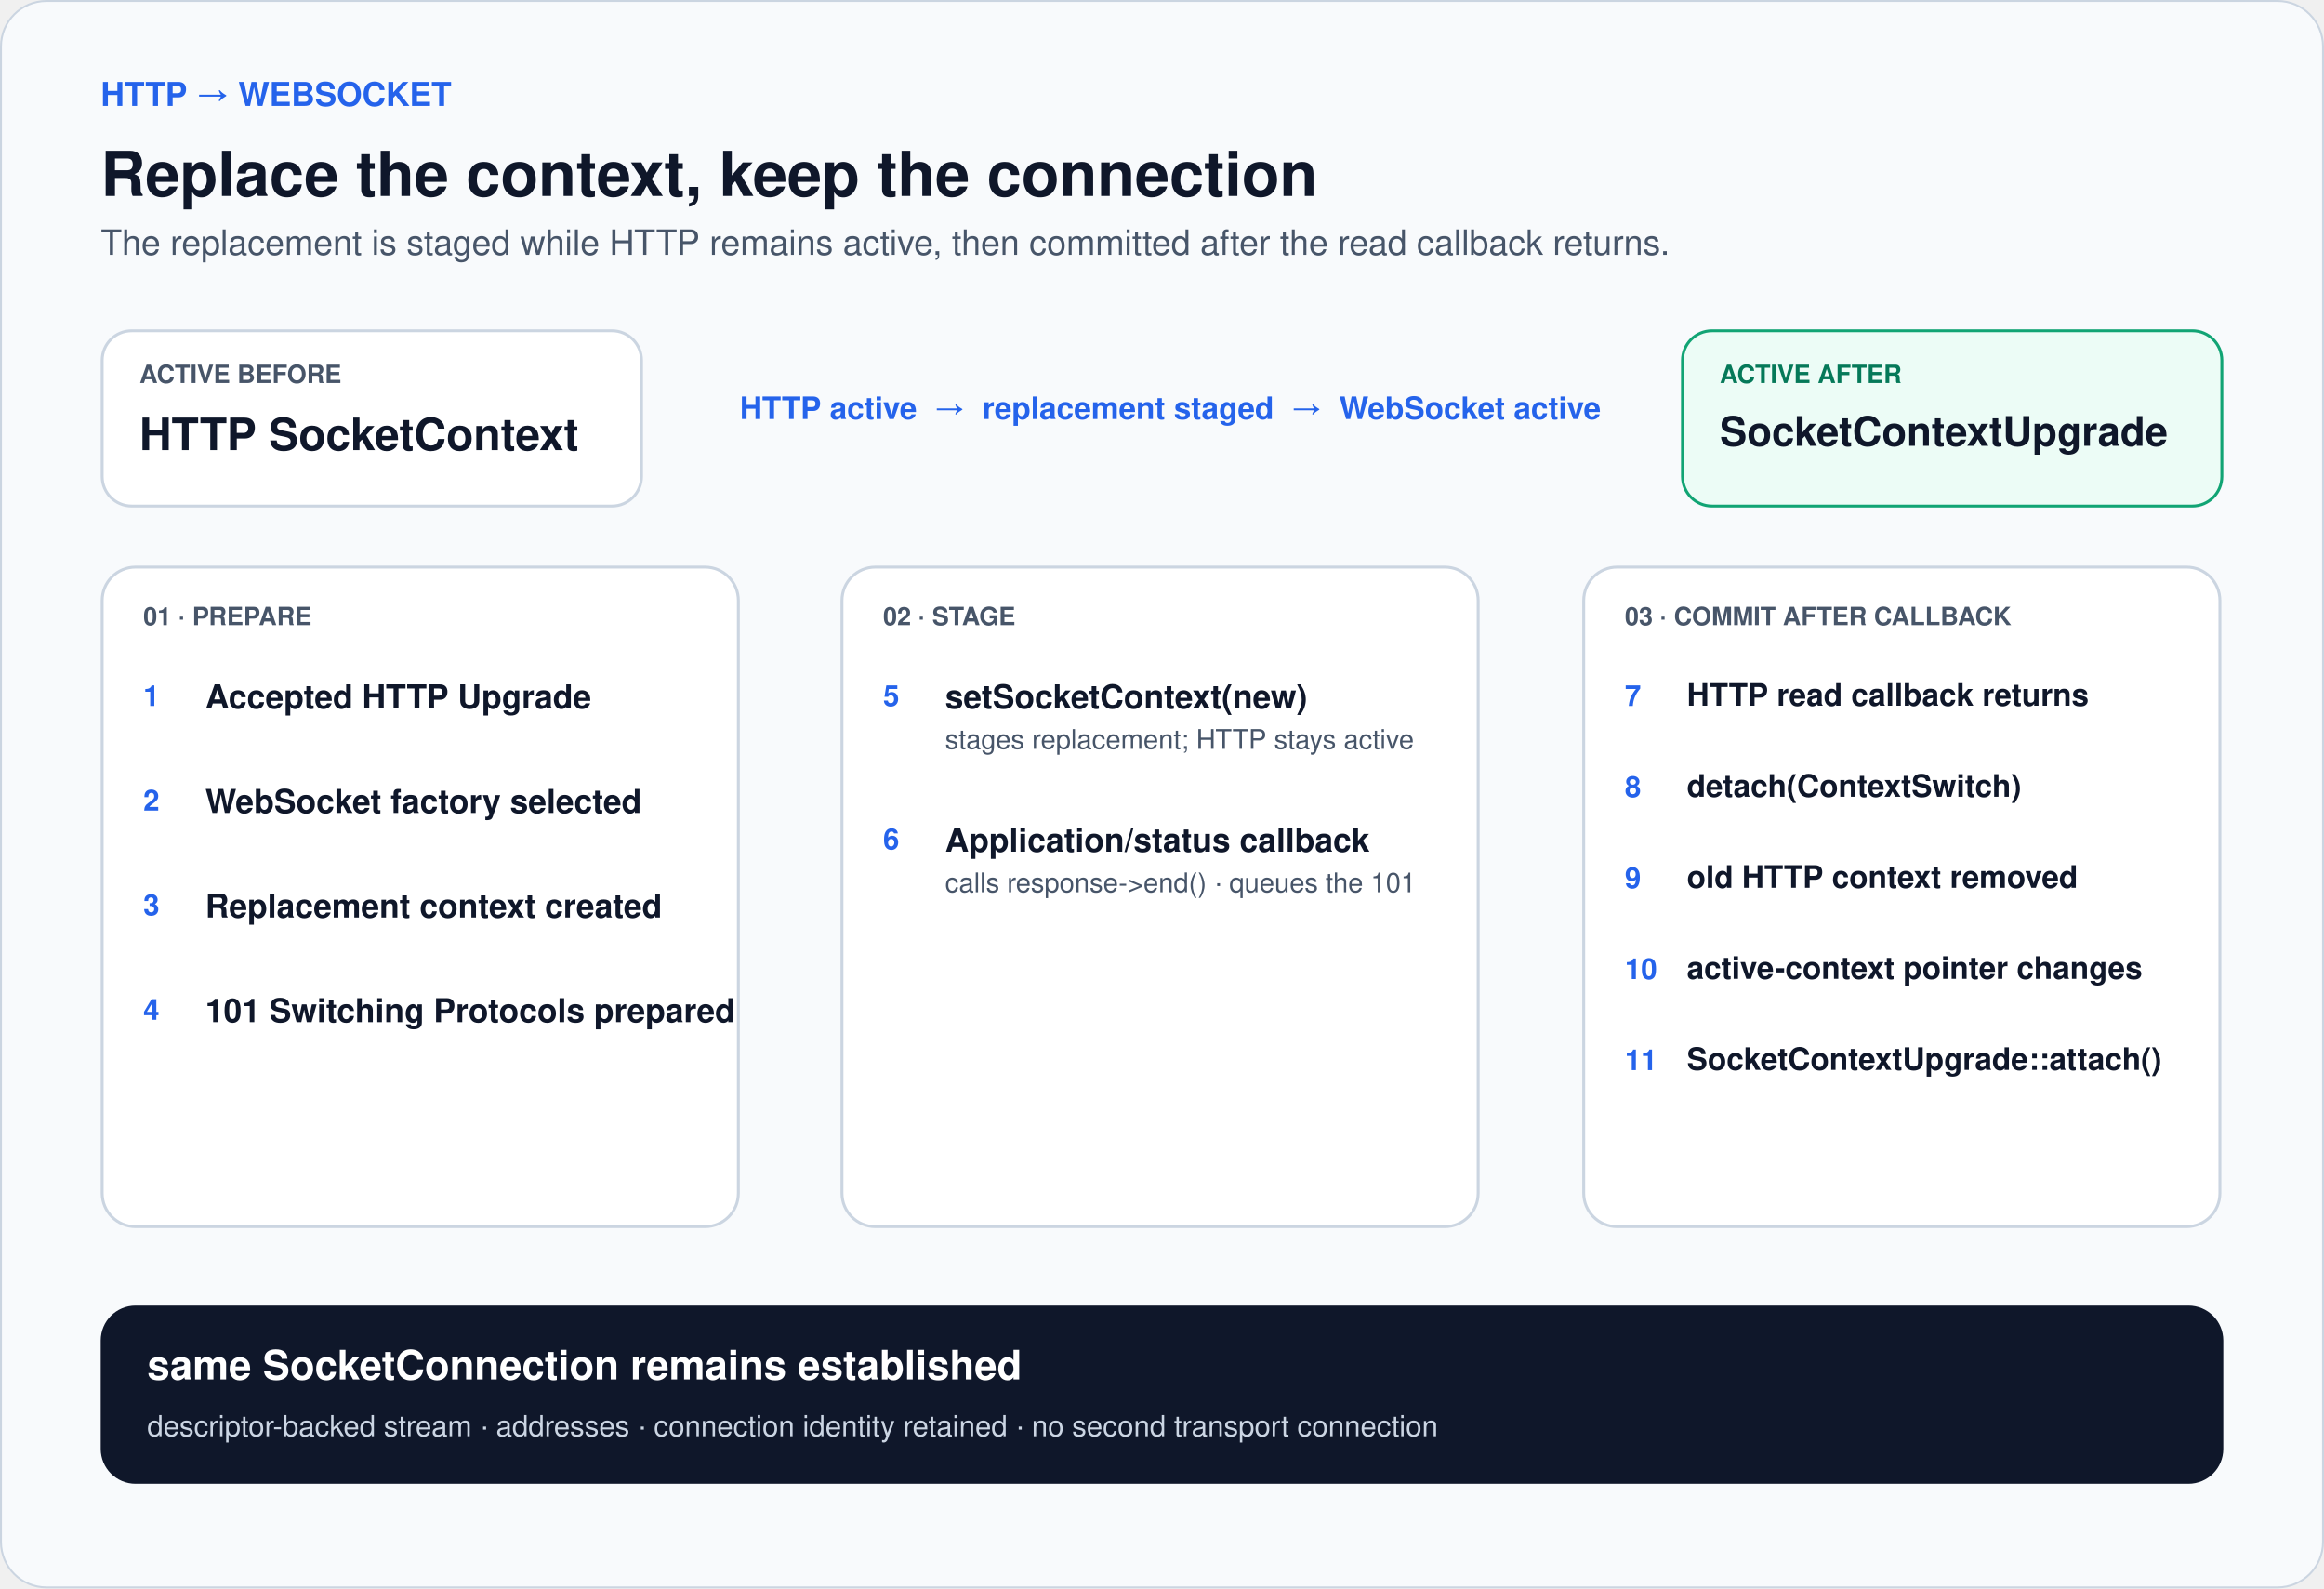
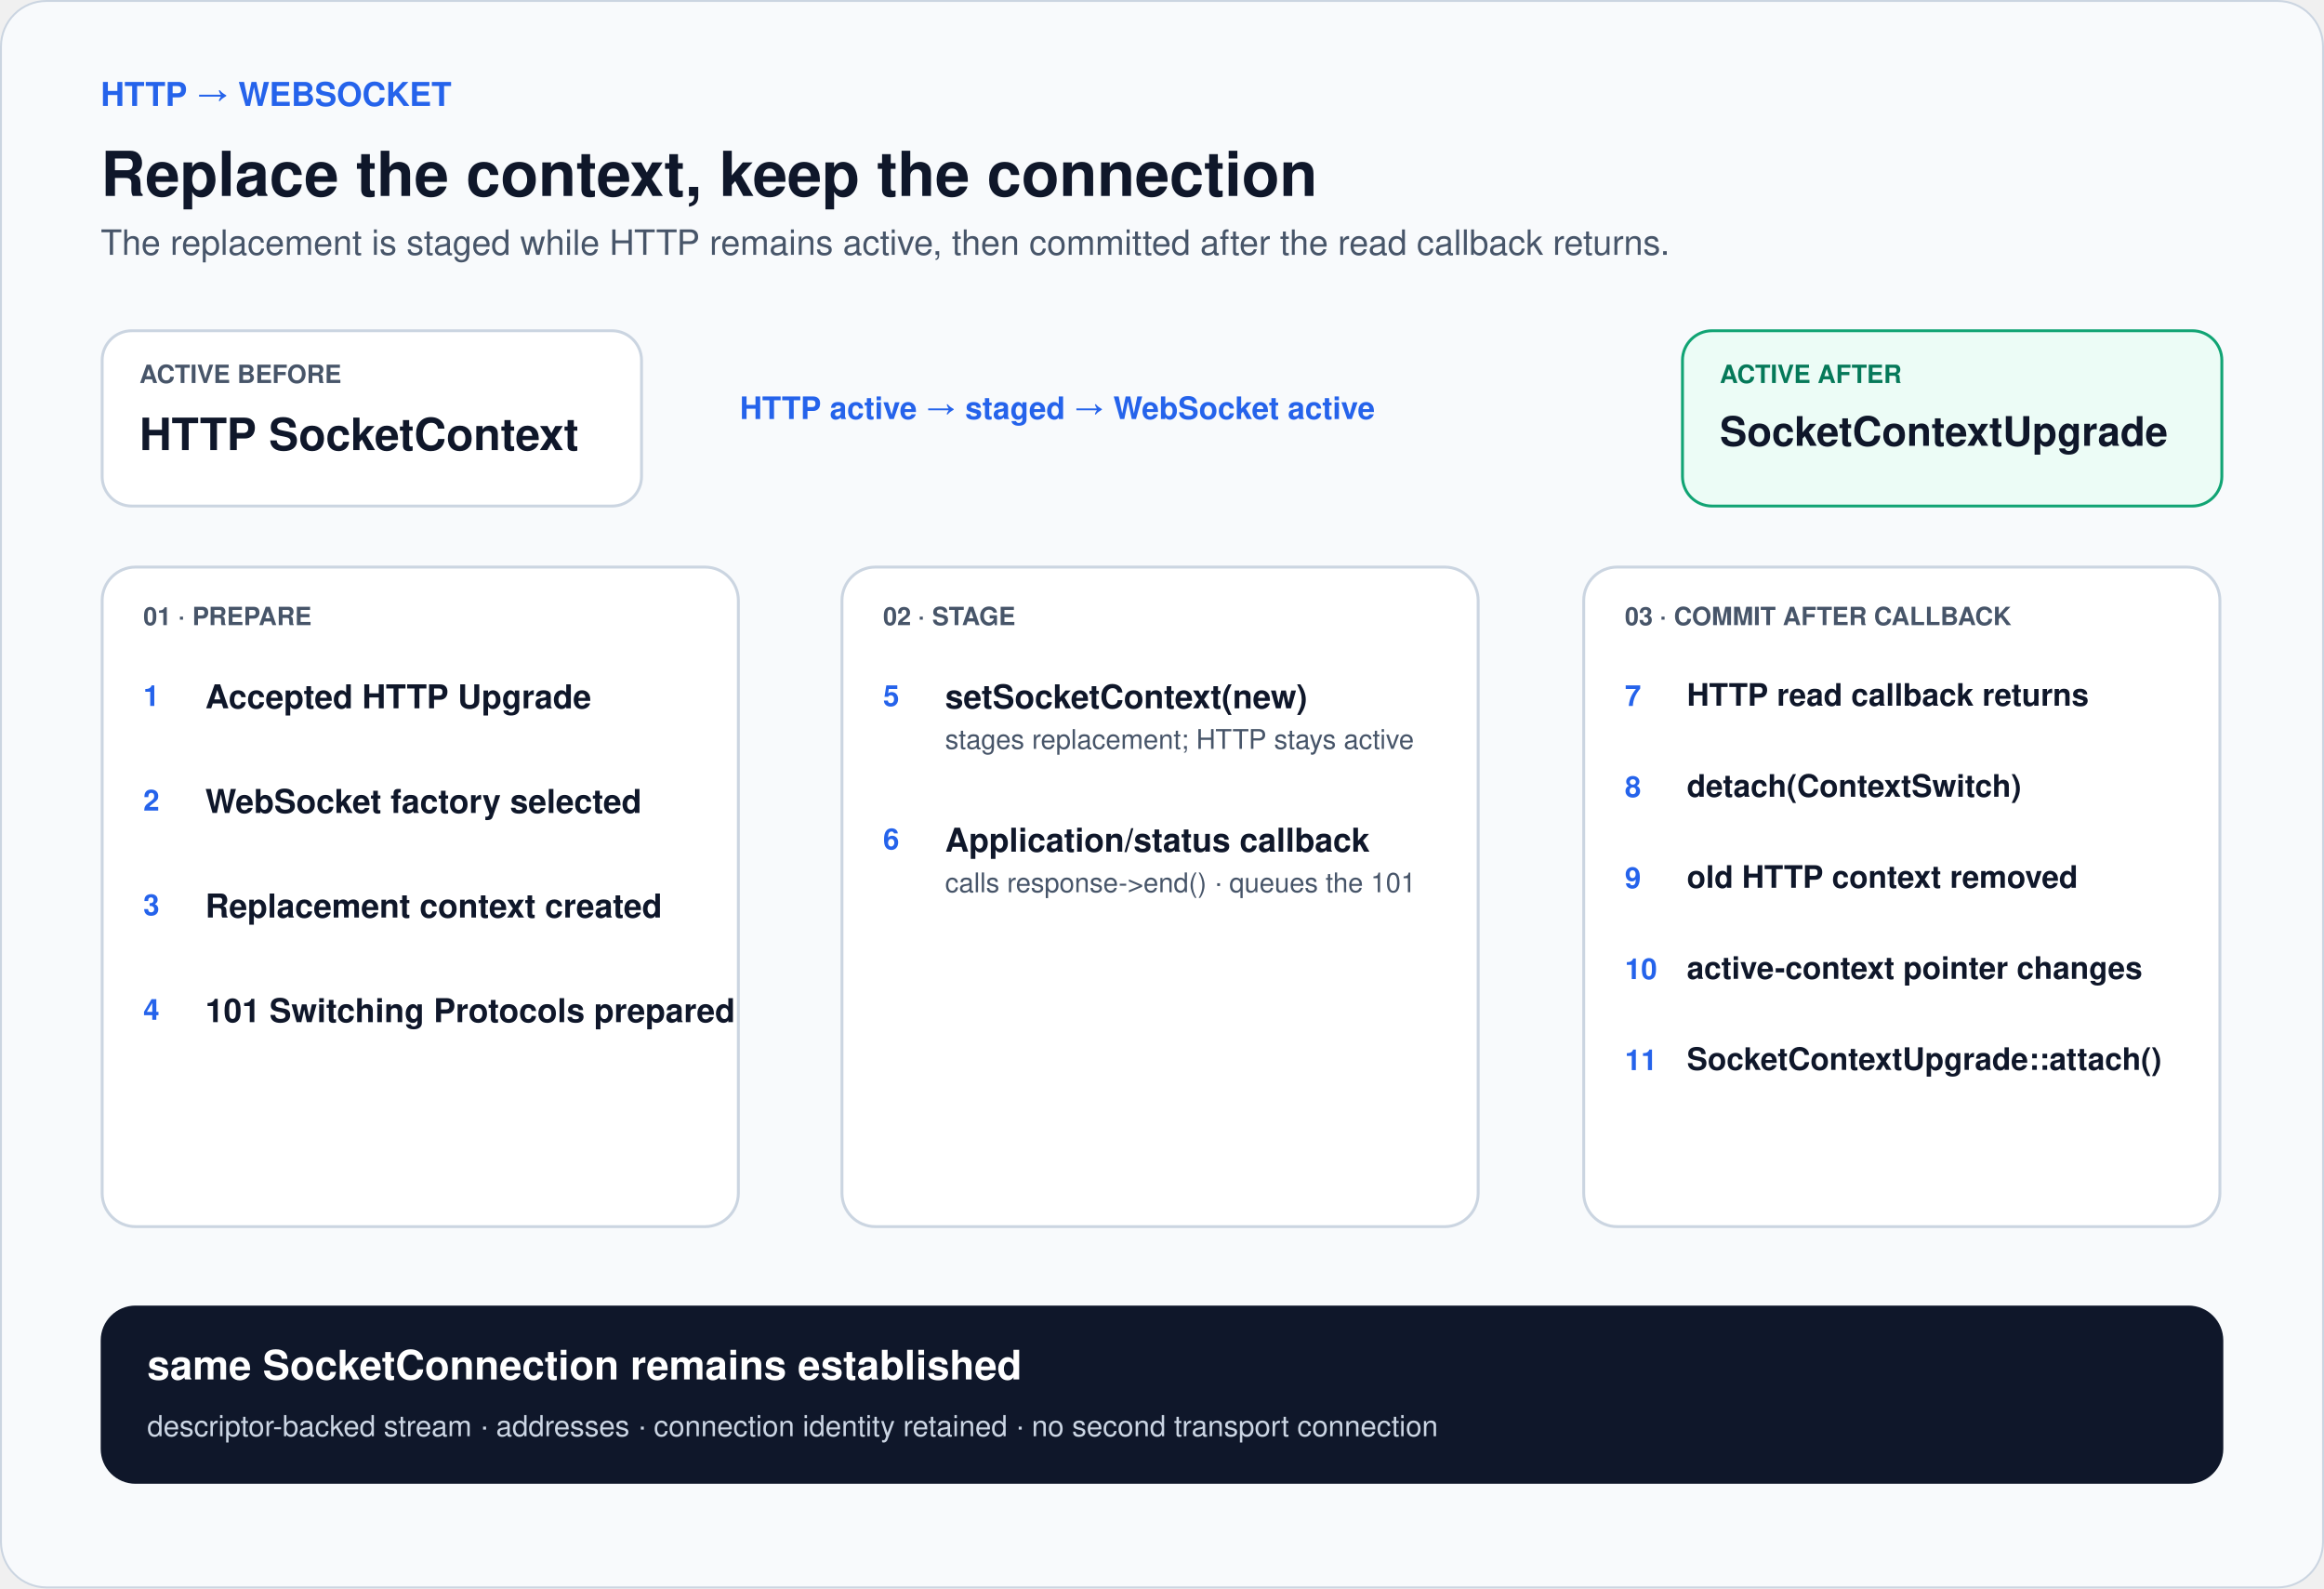
<svg xmlns="http://www.w3.org/2000/svg" role="img" aria-labelledby="title desc" viewBox="0 0 1200 820" fill="none">
  <rect x="0.5" y="0.5" width="1199" height="819" rx="23.5" fill="#F8FAFC" />
  <rect x="0.5" y="0.5" width="1199" height="819" rx="23.5" stroke="#CBD5E1" />
  <text fill="#2563EB" style="white-space: pre" xml:space="preserve" font-family="-apple-system,BlinkMacSystemFont,'Segoe UI',Helvetica,Arial,sans-serif" font-size="17" font-weight="600" letter-spacing="0em">
    <tspan x="52" y="54.682">HTTP → WEBSOCKET</tspan>
  </text>
  <text fill="#0F172A" style="white-space: pre" xml:space="preserve" font-family="-apple-system,BlinkMacSystemFont,'Segoe UI',Helvetica,Arial,sans-serif" font-size="32" font-weight="bold" letter-spacing="0em">
    <tspan x="52" y="101.136">Replace the context, keep the connection</tspan>
  </text>
  <text fill="#475569" style="white-space: pre" xml:space="preserve" font-family="-apple-system,BlinkMacSystemFont,'Segoe UI',Helvetica,Arial,sans-serif" font-size="18" letter-spacing="0em">
    <tspan x="52" y="131.545">The replacement is staged while HTTP remains active, then committed after the read callback returns.</tspan>
  </text>
  <rect x="52.75" y="170.75" width="278.5" height="90.5" rx="15.25" fill="white" />
  <rect x="52.75" y="170.75" width="278.5" height="90.5" rx="15.25" stroke="#CBD5E1" stroke-width="1.5" />
  <text fill="#475569" style="white-space: pre" xml:space="preserve" font-family="-apple-system,BlinkMacSystemFont,'Segoe UI',Helvetica,Arial,sans-serif" font-size="13" font-weight="600" letter-spacing="0em">
    <tspan x="72" y="197.727">ACTIVE BEFORE</tspan>
  </text>
  <text fill="#0F172A" style="white-space: pre" xml:space="preserve" font-family="-apple-system,BlinkMacSystemFont,'Segoe UI',Helvetica,Arial,sans-serif" font-size="23" font-weight="bold" letter-spacing="0em">
    <tspan x="72" y="232.364">HTTP SocketContext</tspan>
  </text>
  <rect x="868.75" y="170.75" width="278.5" height="90.5" rx="15.25" fill="#ECFCF6" />
  <rect x="868.75" y="170.75" width="278.5" height="90.5" rx="15.25" stroke="#11A474" stroke-width="1.5" />
  <text fill="#057959" style="white-space: pre" xml:space="preserve" font-family="-apple-system,BlinkMacSystemFont,'Segoe UI',Helvetica,Arial,sans-serif" font-size="13" font-weight="600" letter-spacing="0em">
    <tspan x="888" y="197.727">ACTIVE AFTER</tspan>
  </text>
  <text fill="#0F172A" style="white-space: pre" xml:space="preserve" font-family="-apple-system,BlinkMacSystemFont,'Segoe UI',Helvetica,Arial,sans-serif" font-size="21" font-weight="bold" letter-spacing="0em">
    <tspan x="888" y="230.136">SocketContextUpgrade</tspan>
  </text>
  <text fill="#2563EB" style="white-space: pre" xml:space="preserve" font-family="-apple-system,BlinkMacSystemFont,'Segoe UI',Helvetica,Arial,sans-serif" font-size="16" font-weight="600" letter-spacing="0em">
-     <tspan x="382" y="216.318">HTTP active  →  replacement staged  →  WebSocket active</tspan>
+     <tspan x="382" y="216.318">HTTP active → staged → WebSocket active</tspan>
  </text>
  <rect x="52.75" y="292.75" width="328.5" height="340.5" rx="17.25" fill="white" />
  <rect x="52.75" y="292.75" width="328.5" height="340.5" rx="17.25" stroke="#CBD5E1" stroke-width="1.5" />
  <text fill="#475569" style="white-space: pre" xml:space="preserve" font-family="-apple-system,BlinkMacSystemFont,'Segoe UI',Helvetica,Arial,sans-serif" font-size="13" font-weight="600" letter-spacing="0em">
    <tspan x="74" y="322.727">01 · PREPARE</tspan>
  </text>
  <text fill="#2563EB" style="white-space: pre" xml:space="preserve" font-family="-apple-system,BlinkMacSystemFont,'Segoe UI',Helvetica,Arial,sans-serif" font-size="15" font-weight="600" letter-spacing="0em">
    <tspan x="74" y="364.455">1</tspan>
  </text>
  <text fill="#0F172A" style="white-space: pre" xml:space="preserve" font-family="-apple-system,BlinkMacSystemFont,'Segoe UI',Helvetica,Arial,sans-serif" font-size="17" font-weight="600" letter-spacing="0em">
    <tspan x="106" y="365.682">Accepted HTTP Upgrade</tspan>
  </text>
  <text fill="#2563EB" style="white-space: pre" xml:space="preserve" font-family="-apple-system,BlinkMacSystemFont,'Segoe UI',Helvetica,Arial,sans-serif" font-size="15" font-weight="600" letter-spacing="0em">
    <tspan x="74" y="418.455">2</tspan>
  </text>
  <text fill="#0F172A" style="white-space: pre" xml:space="preserve" font-family="-apple-system,BlinkMacSystemFont,'Segoe UI',Helvetica,Arial,sans-serif" font-size="17" font-weight="600" letter-spacing="0em">
    <tspan x="106" y="419.682">WebSocket factory selected</tspan>
  </text>
  <text fill="#2563EB" style="white-space: pre" xml:space="preserve" font-family="-apple-system,BlinkMacSystemFont,'Segoe UI',Helvetica,Arial,sans-serif" font-size="15" font-weight="600" letter-spacing="0em">
    <tspan x="74" y="472.455">3</tspan>
  </text>
  <text fill="#0F172A" style="white-space: pre" xml:space="preserve" font-family="-apple-system,BlinkMacSystemFont,'Segoe UI',Helvetica,Arial,sans-serif" font-size="17" font-weight="600" letter-spacing="0em">
    <tspan x="106" y="473.682">Replacement context created</tspan>
  </text>
  <text fill="#2563EB" style="white-space: pre" xml:space="preserve" font-family="-apple-system,BlinkMacSystemFont,'Segoe UI',Helvetica,Arial,sans-serif" font-size="15" font-weight="600" letter-spacing="0em">
    <tspan x="74" y="526.455">4</tspan>
  </text>
  <text fill="#0F172A" style="white-space: pre" xml:space="preserve" font-family="-apple-system,BlinkMacSystemFont,'Segoe UI',Helvetica,Arial,sans-serif" font-size="17" font-weight="600" letter-spacing="0em">
    <tspan x="106" y="527.682">101 Switching Protocols prepared</tspan>
  </text>
  <rect x="434.75" y="292.75" width="328.5" height="340.5" rx="17.25" fill="white" />
  <rect x="434.75" y="292.75" width="328.5" height="340.5" rx="17.25" stroke="#CBD5E1" stroke-width="1.5" />
  <text fill="#475569" style="white-space: pre" xml:space="preserve" font-family="-apple-system,BlinkMacSystemFont,'Segoe UI',Helvetica,Arial,sans-serif" font-size="13" font-weight="600" letter-spacing="0em">
    <tspan x="456" y="322.727">02 · STAGE</tspan>
  </text>
  <text fill="#2563EB" style="white-space: pre" xml:space="preserve" font-family="-apple-system,BlinkMacSystemFont,'Segoe UI',Helvetica,Arial,sans-serif" font-size="15" font-weight="600" letter-spacing="0em">
    <tspan x="456" y="364.455">5</tspan>
  </text>
  <text fill="#0F172A" style="white-space: pre" xml:space="preserve" font-family="-apple-system,BlinkMacSystemFont,'Segoe UI',Helvetica,Arial,sans-serif" font-size="17" font-weight="600" letter-spacing="0em">
    <tspan x="488" y="365.682">setSocketContext(new)</tspan>
  </text>
  <text fill="#475569" style="white-space: pre" xml:space="preserve" font-family="-apple-system,BlinkMacSystemFont,'Segoe UI',Helvetica,Arial,sans-serif" font-size="14" letter-spacing="0em">
    <tspan x="488" y="386.591">stages replacement; HTTP stays active</tspan>
  </text>
  <text fill="#2563EB" style="white-space: pre" xml:space="preserve" font-family="-apple-system,BlinkMacSystemFont,'Segoe UI',Helvetica,Arial,sans-serif" font-size="15" font-weight="600" letter-spacing="0em">
    <tspan x="456" y="438.455">6</tspan>
  </text>
  <text fill="#0F172A" style="white-space: pre" xml:space="preserve" font-family="-apple-system,BlinkMacSystemFont,'Segoe UI',Helvetica,Arial,sans-serif" font-size="17" font-weight="600" letter-spacing="0em">
    <tspan x="488" y="439.682">Application/status callback</tspan>
  </text>
  <text fill="#475569" style="white-space: pre" xml:space="preserve" font-family="-apple-system,BlinkMacSystemFont,'Segoe UI',Helvetica,Arial,sans-serif" font-size="14" letter-spacing="0em">
    <tspan x="488" y="460.591">calls response-&gt;end() · queues the 101</tspan>
  </text>
  <rect x="817.75" y="292.75" width="328.5" height="340.5" rx="17.25" fill="white" />
  <rect x="817.75" y="292.75" width="328.5" height="340.5" rx="17.25" stroke="#CBD5E1" stroke-width="1.5" />
  <text fill="#475569" style="white-space: pre" xml:space="preserve" font-family="-apple-system,BlinkMacSystemFont,'Segoe UI',Helvetica,Arial,sans-serif" font-size="13" font-weight="600" letter-spacing="0em">
    <tspan x="839" y="322.727">03 · COMMIT AFTER CALLBACK</tspan>
  </text>
  <text fill="#2563EB" style="white-space: pre" xml:space="preserve" font-family="-apple-system,BlinkMacSystemFont,'Segoe UI',Helvetica,Arial,sans-serif" font-size="15" font-weight="600" letter-spacing="0em">
    <tspan x="839" y="364.455">7</tspan>
  </text>
  <text fill="#0F172A" style="white-space: pre" xml:space="preserve" font-family="-apple-system,BlinkMacSystemFont,'Segoe UI',Helvetica,Arial,sans-serif" font-size="16" font-weight="600" letter-spacing="0em">
    <tspan x="871" y="364.318">HTTP read callback returns</tspan>
  </text>
  <text fill="#2563EB" style="white-space: pre" xml:space="preserve" font-family="-apple-system,BlinkMacSystemFont,'Segoe UI',Helvetica,Arial,sans-serif" font-size="15" font-weight="600" letter-spacing="0em">
    <tspan x="839" y="411.455">8</tspan>
  </text>
  <text fill="#0F172A" style="white-space: pre" xml:space="preserve" font-family="-apple-system,BlinkMacSystemFont,'Segoe UI',Helvetica,Arial,sans-serif" font-size="16" font-weight="600" letter-spacing="0em">
    <tspan x="871" y="411.318">detach(ContextSwitch)</tspan>
  </text>
  <text fill="#2563EB" style="white-space: pre" xml:space="preserve" font-family="-apple-system,BlinkMacSystemFont,'Segoe UI',Helvetica,Arial,sans-serif" font-size="15" font-weight="600" letter-spacing="0em">
    <tspan x="839" y="458.455">9</tspan>
  </text>
  <text fill="#0F172A" style="white-space: pre" xml:space="preserve" font-family="-apple-system,BlinkMacSystemFont,'Segoe UI',Helvetica,Arial,sans-serif" font-size="16" font-weight="600" letter-spacing="0em">
    <tspan x="871" y="458.318">old HTTP context removed</tspan>
  </text>
  <text fill="#2563EB" style="white-space: pre" xml:space="preserve" font-family="-apple-system,BlinkMacSystemFont,'Segoe UI',Helvetica,Arial,sans-serif" font-size="15" font-weight="600" letter-spacing="0em">
    <tspan x="839" y="505.455">10</tspan>
  </text>
  <text fill="#0F172A" style="white-space: pre" xml:space="preserve" font-family="-apple-system,BlinkMacSystemFont,'Segoe UI',Helvetica,Arial,sans-serif" font-size="16" font-weight="600" letter-spacing="0em">
    <tspan x="871" y="505.318">active-context pointer changes</tspan>
  </text>
  <text fill="#2563EB" style="white-space: pre" xml:space="preserve" font-family="-apple-system,BlinkMacSystemFont,'Segoe UI',Helvetica,Arial,sans-serif" font-size="15" font-weight="600" letter-spacing="0em">
    <tspan x="839" y="552.455">11</tspan>
  </text>
  <text fill="#0F172A" style="white-space: pre" xml:space="preserve" font-family="-apple-system,BlinkMacSystemFont,'Segoe UI',Helvetica,Arial,sans-serif" font-size="16" font-weight="600" letter-spacing="0em">
    <tspan x="871" y="552.318">SocketContextUpgrade::attach()</tspan>
  </text>
  <rect x="52" y="674" width="1096" height="92" rx="18" fill="#0F172A" />
  <text fill="white" style="white-space: pre" xml:space="preserve" font-family="-apple-system,BlinkMacSystemFont,'Segoe UI',Helvetica,Arial,sans-serif" font-size="21" font-weight="bold" letter-spacing="0em">
    <tspan x="76" y="712.136">same SocketConnection remains established</tspan>
  </text>
  <text fill="#CBD5E3" style="white-space: pre" xml:space="preserve" font-family="-apple-system,BlinkMacSystemFont,'Segoe UI',Helvetica,Arial,sans-serif" font-size="15" font-weight="500" letter-spacing="0em">
    <tspan x="76" y="741.455">descriptor-backed stream · addresses · connection identity retained · no second transport connection</tspan>
  </text>
</svg>
